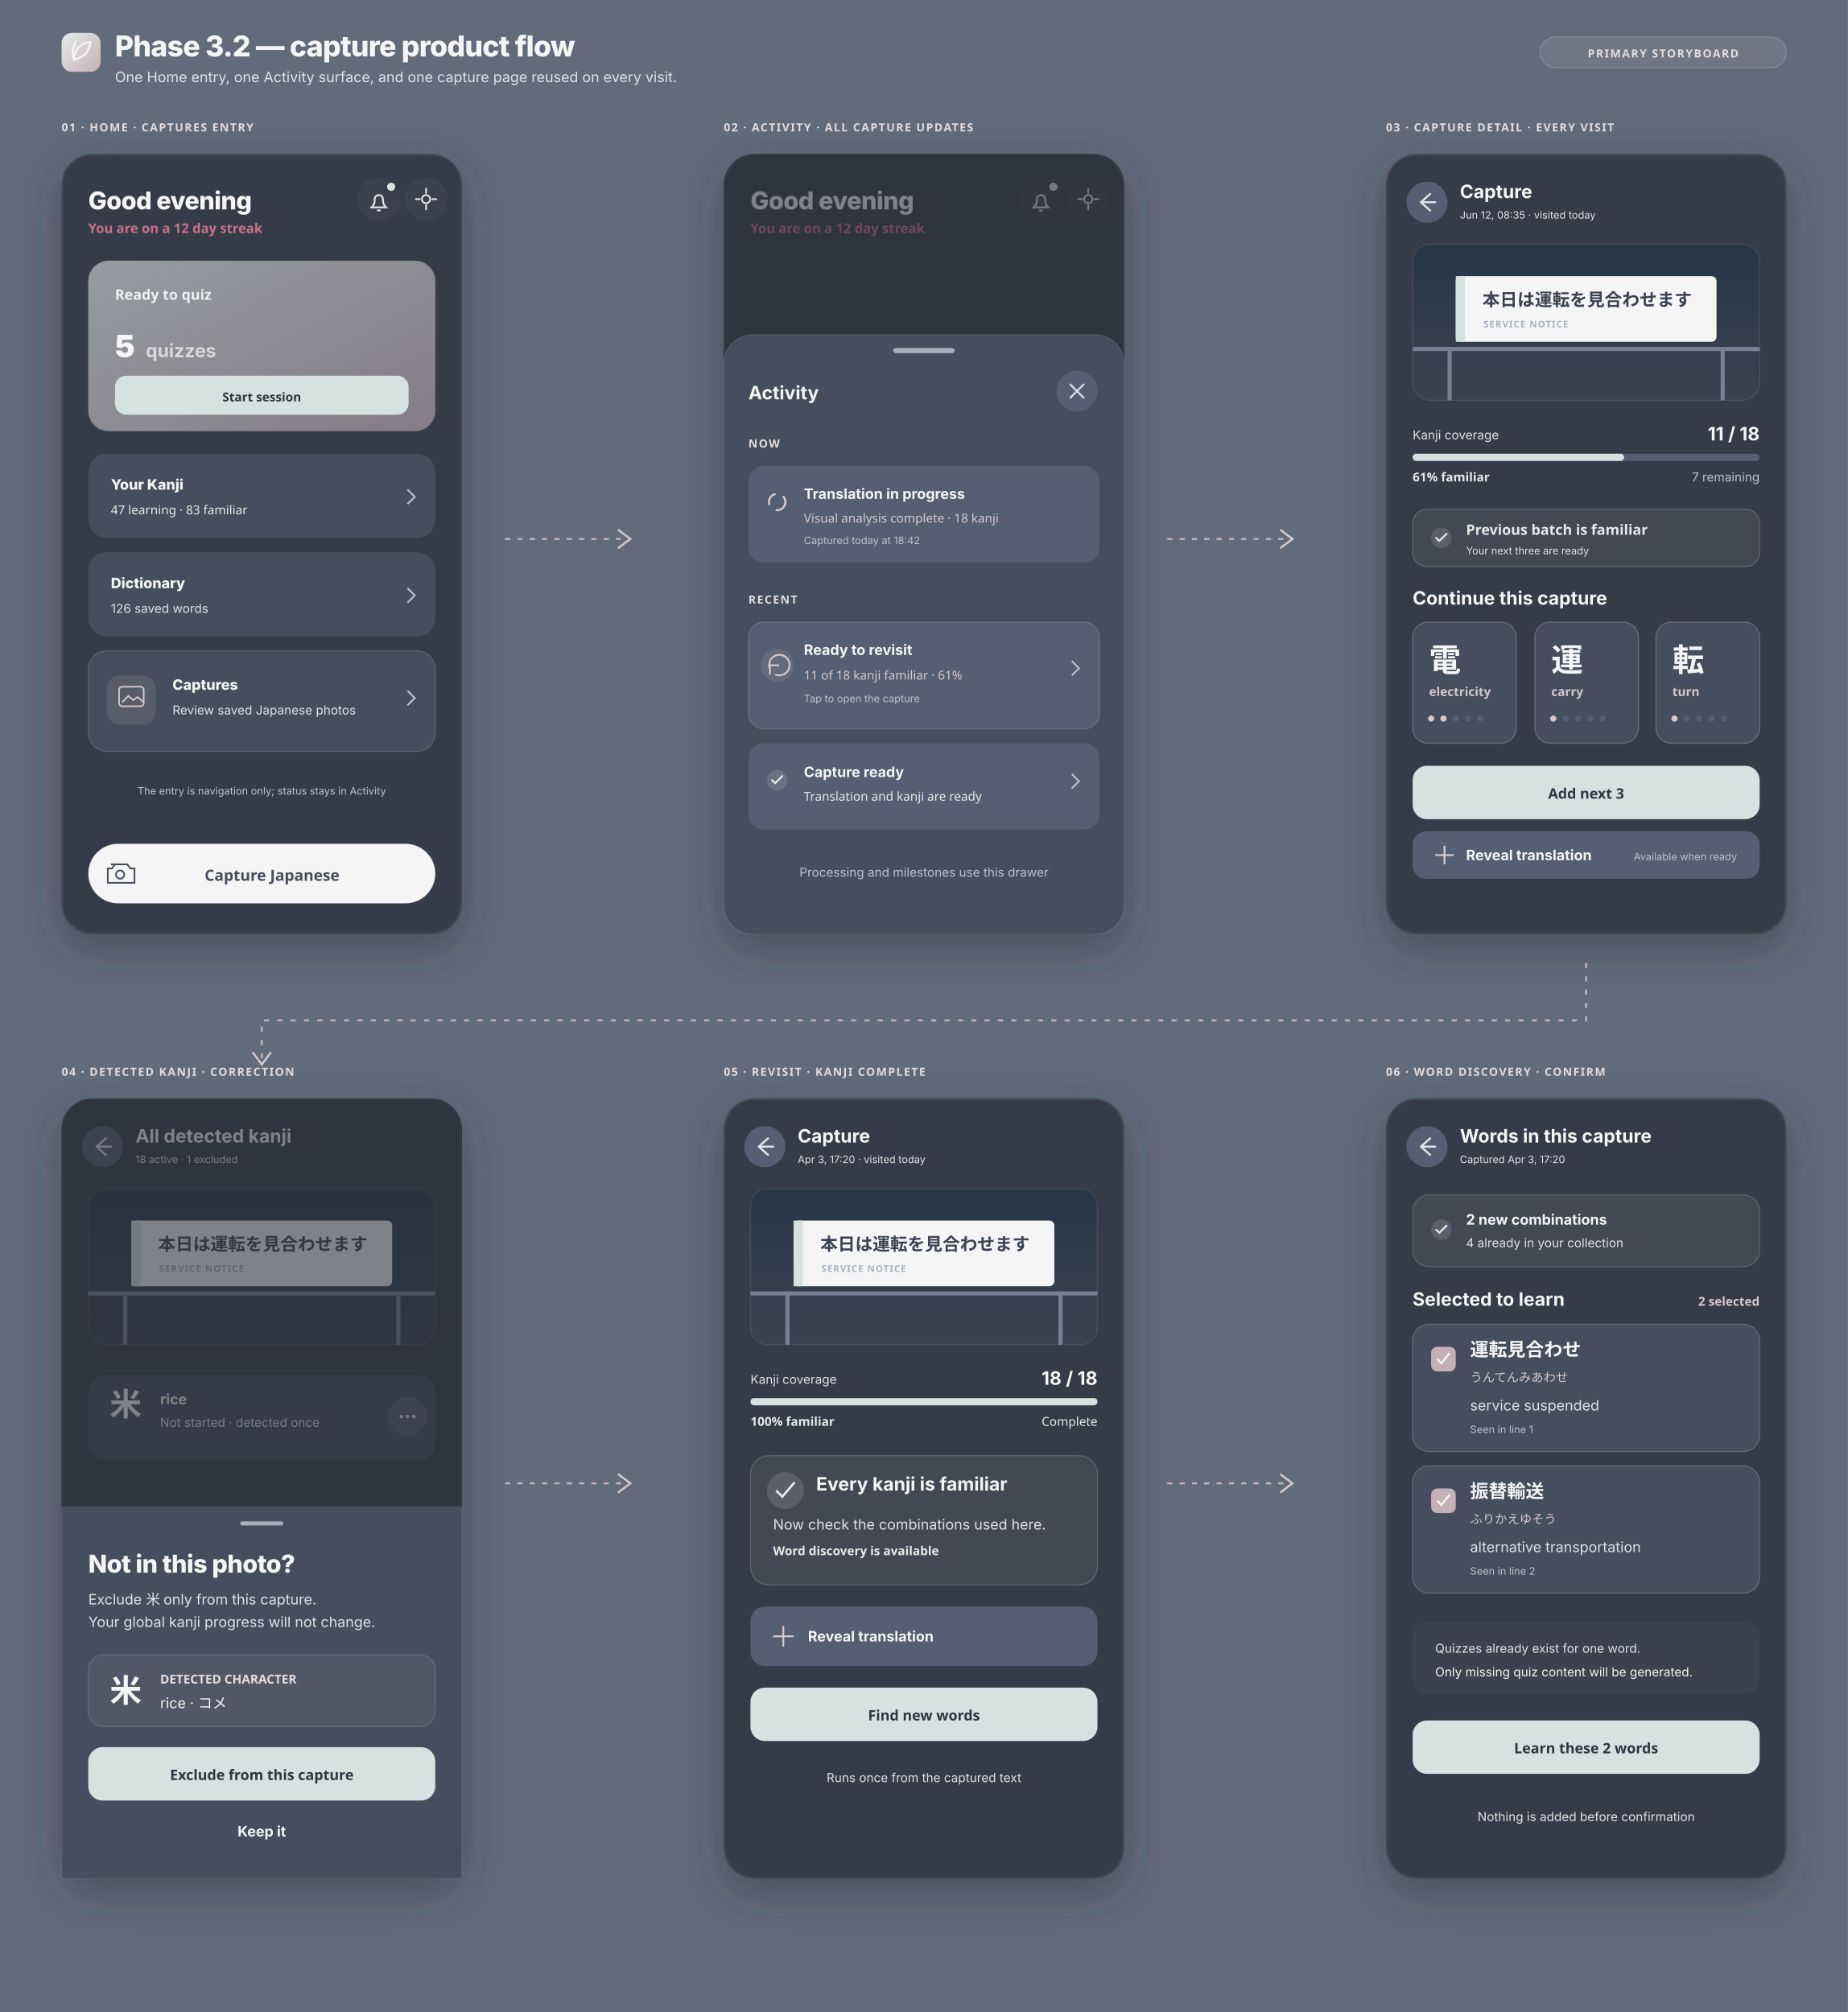
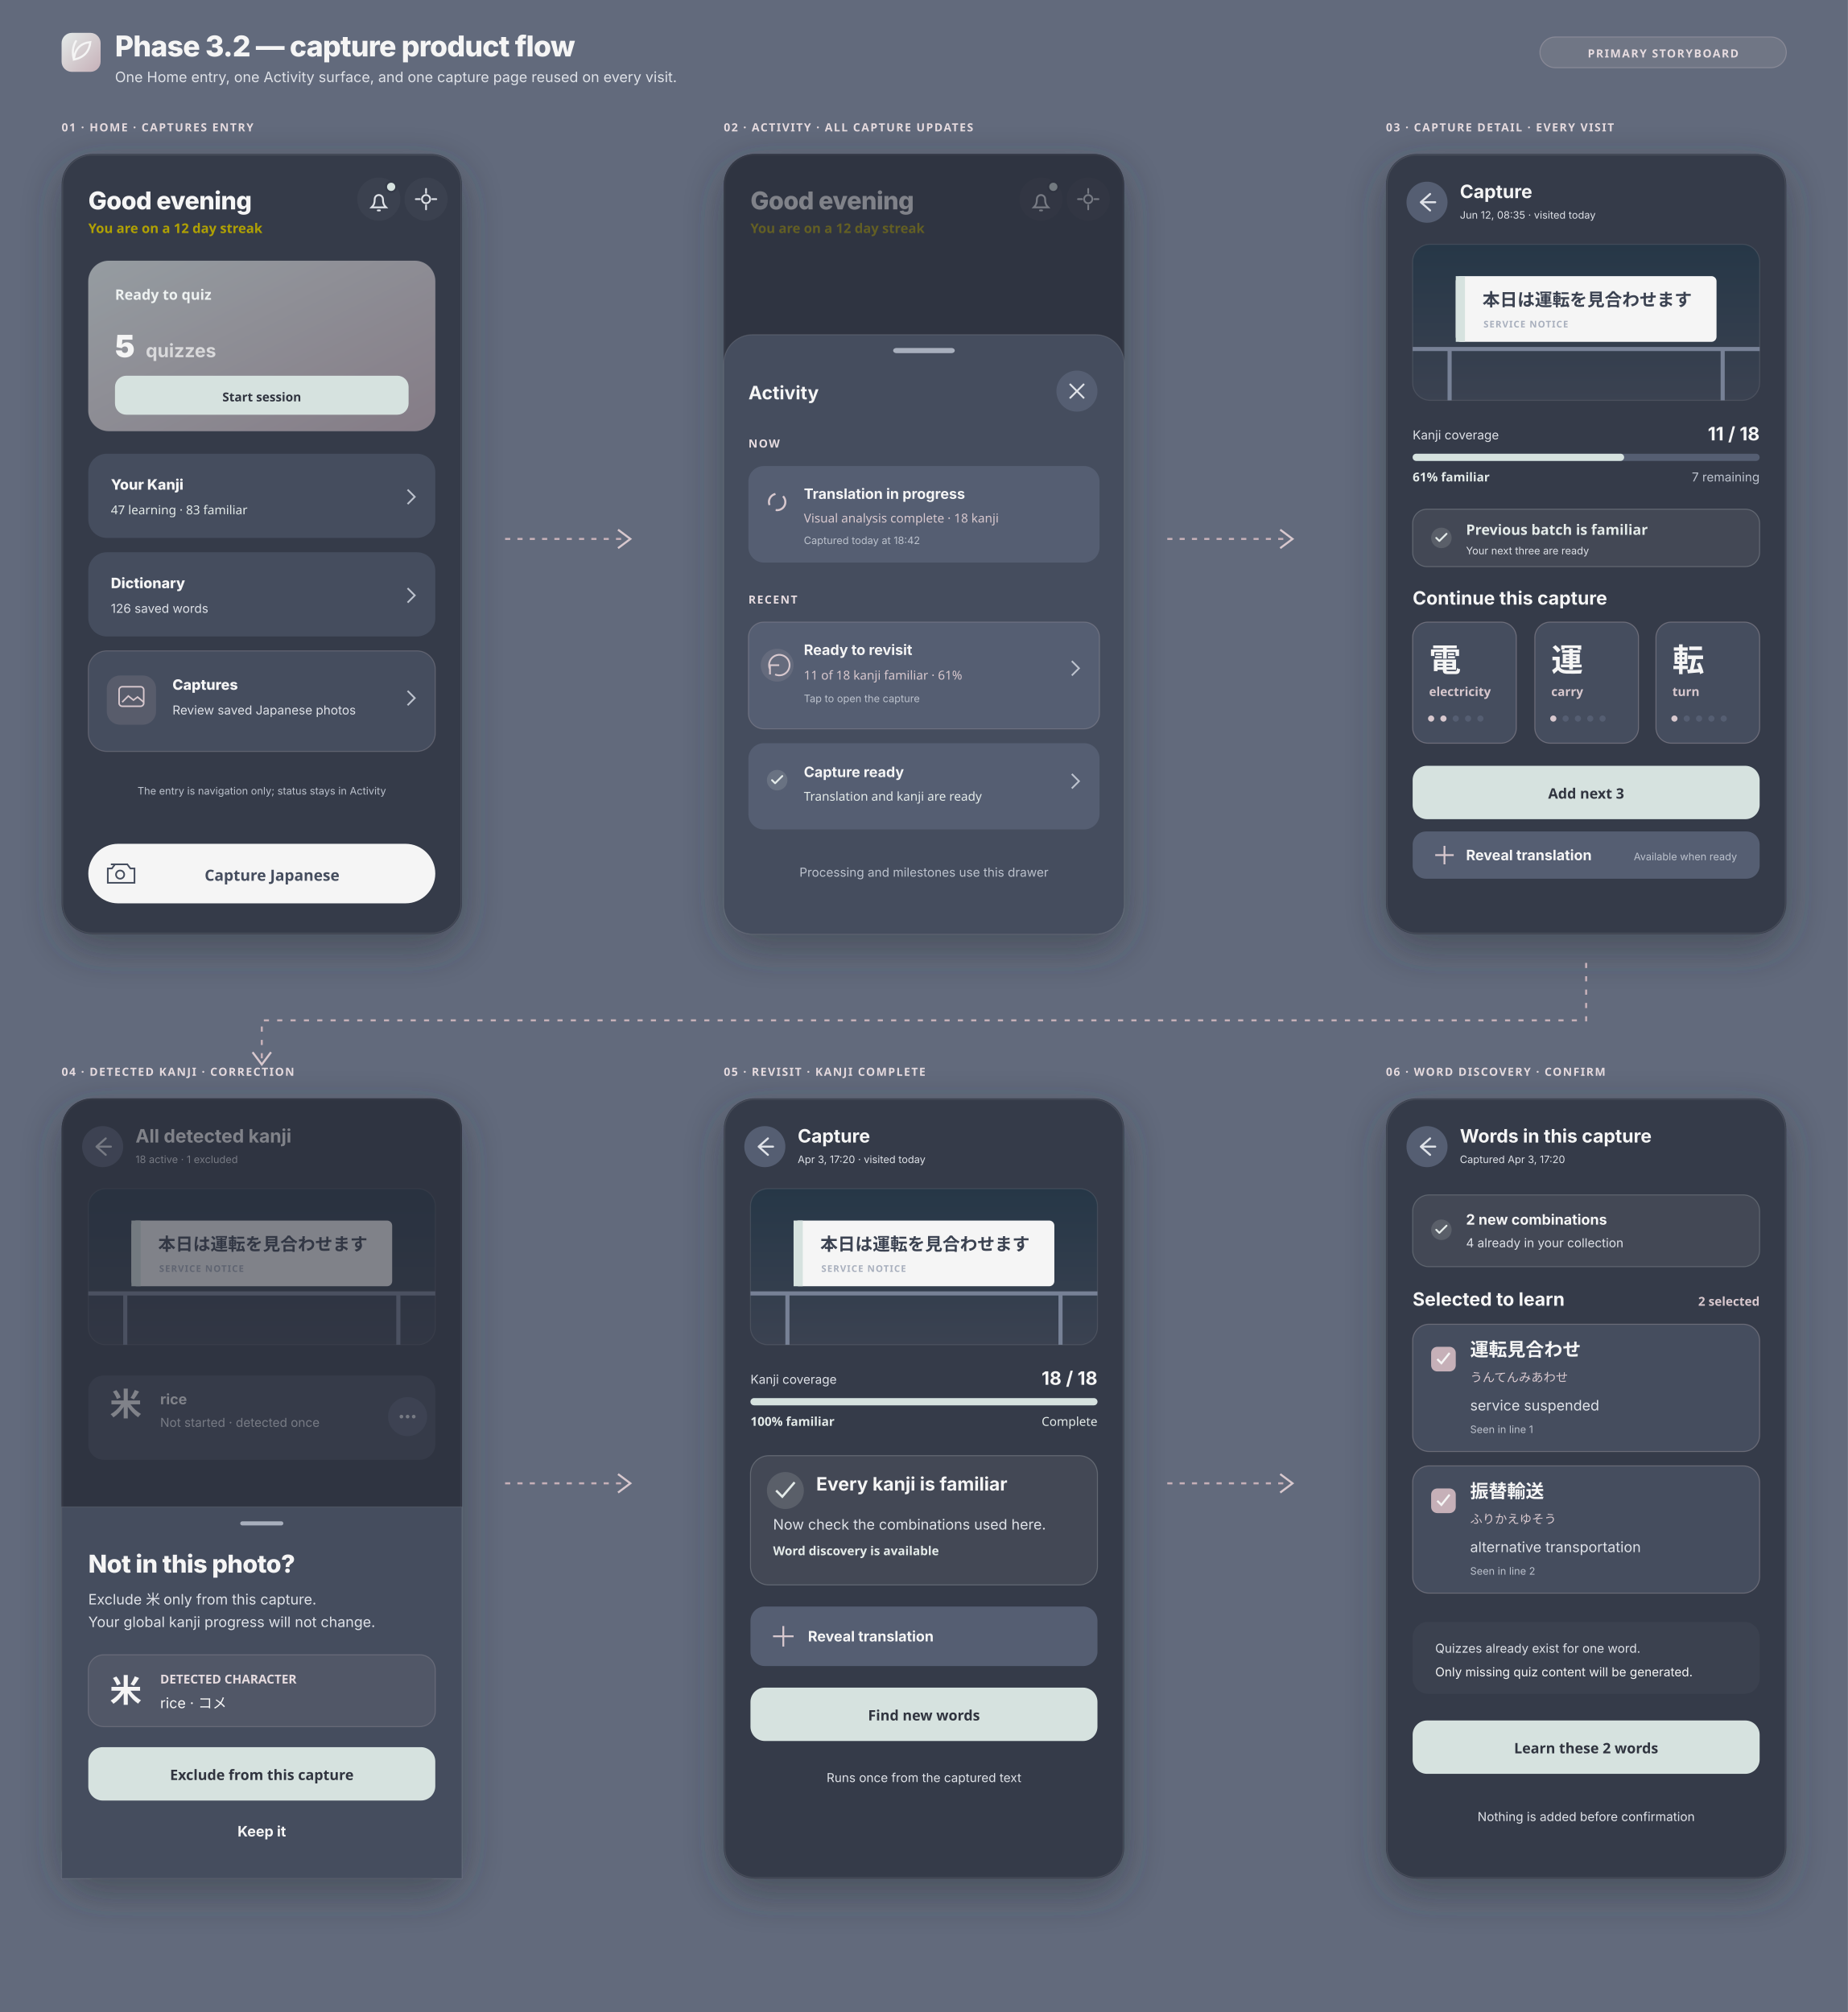
<svg xmlns="http://www.w3.org/2000/svg" width="1800" height="1960" viewBox="0 0 1800 1960" role="img" aria-labelledby="title desc">
  <defs>
    <linearGradient id="brand-gradient" x1="0" y1="0" x2="1" y2="1">
      <stop offset="0" stop-color="#E4EBE9" />
      <stop offset="1" stop-color="#C6B0B8" />
    </linearGradient>
    <linearGradient id="photo-gradient" x1="0" y1="0" x2="0" y2="1">
      <stop offset="0" stop-color="#263747" />
      <stop offset="1" stop-color="#3B4251" />
    </linearGradient>
    <filter id="shadow" x="-20%" y="-20%" width="140%" height="150%">
      <feDropShadow dx="0" dy="14" stdDeviation="20" flood-color="#2B303C" flood-opacity="0.48" />
    </filter>
    <style>
      .canvas{fill:#626A7C}.app{fill:#343A48}.card{fill:#454D5E}.raised{fill:#555E72}.line{stroke:rgba(245,245,245,.08);stroke-width:1}
      .text{fill:#F5F5F5;font-family:"Noto Sans JP",system-ui,-apple-system,"Segoe UI",sans-serif}.muted{fill:#DFE2E8;font-family:"Noto Sans JP",system-ui,-apple-system,"Segoe UI",sans-serif}.quiet{fill:#BCC2CD;font-family:"Noto Sans JP",system-ui,-apple-system,"Segoe UI",sans-serif}
      .primary{fill:#E4EBE9;font-family:"Noto Sans JP",system-ui,sans-serif}.primaryPale{fill:#EEF2F1;font-family:"Noto Sans JP",system-ui,sans-serif}.secondary{fill:#D8C8CE;font-family:"Noto Sans JP",system-ui,sans-serif}.secondaryPale{fill:#E7DCE0;font-family:"Noto Sans JP",system-ui,sans-serif}.warning{fill:#CA7288;font-family:"Noto Sans JP",system-ui,sans-serif}
      .darkText{fill:#30343F;font-family:"Noto Sans JP",system-ui,sans-serif}.title{font-size:28px;font-weight:800;letter-spacing:-.6px}.h1{font-size:24px;font-weight:800;letter-spacing:-.4px}.h2{font-size:18px;font-weight:750}.kanji{font-size:31px;font-weight:700}.body{font-size:14px}.small{font-size:12px}.tiny{font-size:10px}.label{font-size:11px;font-weight:800;letter-spacing:1.15px}.button{font-size:14px;font-weight:800}.metric{font-size:30px;font-weight:850;letter-spacing:-.8px}
    </style>
    <g id="phone-shell">
      <rect width="390" height="760" rx="30" class="app" filter="url(#shadow)" />
      <rect x="1" y="1" width="388" height="758" rx="29" fill="none" stroke="rgba(245,245,245,.09)" />
    </g>
    <g id="home-header">
      <text x="26" y="54" class="text h1">Good evening</text>
-       <text x="26" y="77" fill="#CA7288" font-family="system-ui" font-size="13" font-weight="700">You are on a 12 day streak</text>
+       <text x="26" y="77" fill="#B0A103" font-family="system-ui" font-size="13" font-weight="700">You are on a 12 day streak</text>
      <circle cx="309" cy="44" r="21" fill="rgba(245,245,245,.035)" />
      <path d="M302 52h14c-2-2-3-4-3-8a4 4 0 0 0-8 0c0 4-1 6-3 8Zm6 3h2" fill="none" stroke="#DFE2E8" stroke-width="1.8" stroke-linecap="round" />
      <circle cx="321" cy="32" r="5" fill="#D6E2DF" stroke="#343A48" stroke-width="2" />
      <circle cx="355" cy="44" r="21" fill="rgba(245,245,245,.035)" />
      <circle cx="355" cy="44" r="4" fill="none" stroke="#DFE2E8" stroke-width="1.7" />
      <path d="M355 34v4m0 12v4m10-10h-4m-12 0h-4" stroke="#DFE2E8" stroke-width="1.7" stroke-linecap="round" />
    </g>
    <g id="home-content">
      <rect x="26" y="104" width="338" height="166" rx="20" fill="url(#brand-gradient)" opacity=".55" stroke="rgba(245,245,245,.10)" />
      <text x="52" y="142" class="primaryPale body" font-weight="750">Ready to quiz</text>
      <text x="52" y="198" class="text metric">5</text>
      <text x="82" y="198" class="text h2" opacity=".72">quizzes</text>
      <rect x="52" y="216" width="286" height="38" rx="11" fill="#D6E2DF" />
      <text x="195" y="241" text-anchor="middle" class="darkText small" font-weight="800">Start session</text>
      <rect x="26" y="292" width="338" height="82" rx="18" class="card" />
      <text x="48" y="327" class="text body" font-weight="800">Your Kanji</text>
      <text x="48" y="351" class="primary small">47 learning · 83 familiar</text>
      <path d="m337 327 7 7-7 7" fill="none" stroke="#BCC2CD" stroke-width="1.7" />
      <rect x="26" y="388" width="338" height="82" rx="18" class="card" />
      <text x="48" y="423" class="text body" font-weight="800">Dictionary</text>
      <text x="48" y="447" class="muted small">126 saved words</text>
      <path d="m337 423 7 7-7 7" fill="none" stroke="#BCC2CD" stroke-width="1.7" />
      <rect x="26" y="484" width="338" height="98" rx="18" class="card" stroke="rgba(216,200,206,.22)" />
      <rect x="44" y="508" width="48" height="48" rx="13" fill="rgba(198,176,184,.15)" />
      <rect x="56" y="519" width="24" height="19" rx="3" fill="none" stroke="#D8C8CE" stroke-width="1.5" />
      <path d="m59 534 6-6 5 4 4-3 6 5" fill="none" stroke="#D8C8CE" stroke-width="1.5" />
      <text x="108" y="522" class="text body" font-weight="800">Captures</text>
      <text x="108" y="546" class="muted small">Review saved Japanese photos</text>
      <path d="m337 523 7 7-7 7" fill="none" stroke="#BCC2CD" stroke-width="1.7" />
      <rect x="26" y="672" width="338" height="58" rx="29" fill="#F5F5F5" />
      <path d="M48 692h16l3 4h4v14H45v-14h4l3-4Zm9 6a4 4 0 1 0 0 8 4 4 0 0 0 0-8Z" fill="none" stroke="#454D5E" stroke-width="1.6" />
      <text x="205" y="708" text-anchor="middle" fill="#454D5E" font-family="system-ui" font-size="15" font-weight="800">Capture Japanese</text>
    </g>
    <g id="back-control">
      <circle cx="40" cy="47" r="20" class="raised" />
      <path d="m43 39-9 8 9 8M34 47h14" fill="none" stroke="#DFE2E8" stroke-width="2" stroke-linecap="round" stroke-linejoin="round" />
    </g>
    <g id="station-photo">
      <rect x="26" y="88" width="338" height="152" rx="17" fill="url(#photo-gradient)" stroke="rgba(245,245,245,.10)" />
      <path d="M26 190h338M62 240v-50m266 50v-50" stroke="#778196" stroke-width="4" />
      <rect x="68" y="119" width="254" height="64" rx="5" fill="#F5F5F5" />
      <rect x="68" y="119" width="9" height="64" fill="#D6E2DF" />
      <text x="94" y="148" fill="#3B4251" font-family="Noto Sans JP,system-ui" font-size="17" font-weight="800">本日は運転を見合わせます</text>
      <text x="95" y="169" fill="#A8AFBD" font-family="system-ui" font-size="9" font-weight="700" letter-spacing=".8">SERVICE NOTICE</text>
    </g>
    <g id="coverage-61">
      <text x="26" y="278" class="muted small">Kanji coverage</text>
      <text x="364" y="279" text-anchor="end" class="text h2">11 / 18</text>
      <rect x="26" y="292" width="338" height="7" rx="3.5" class="raised" />
      <rect x="26" y="292" width="206" height="7" rx="3.5" fill="#D6E2DF" />
      <text x="26" y="319" class="primary small" font-weight="750">61% familiar</text>
      <text x="364" y="319" text-anchor="end" class="quiet small">7 remaining</text>
    </g>
    <g id="coverage-100">
      <text x="26" y="278" class="muted small">Kanji coverage</text>
      <text x="364" y="279" text-anchor="end" class="text h2">18 / 18</text>
      <rect x="26" y="292" width="338" height="7" rx="3.5" class="raised" />
      <rect x="26" y="292" width="338" height="7" rx="3.5" fill="#D6E2DF" />
      <text x="26" y="319" class="primary small" font-weight="750">100% familiar</text>
      <text x="364" y="319" text-anchor="end" class="primary small">Complete</text>
    </g>
    <g id="kanji-chip-electric">
      <rect width="101" height="118" rx="15" class="card" stroke="rgba(216,200,206,.30)" />
      <text x="16" y="48" class="text kanji">電</text>
      <text x="16" y="72" class="secondary small" font-weight="750">electricity</text>
      <circle cx="18" cy="94" r="3" fill="#D8C8CE" />
      <circle cx="30" cy="94" r="3" fill="#D8C8CE" />
      <circle cx="42" cy="94" r="3" fill="#555E72" />
      <circle cx="54" cy="94" r="3" fill="#555E72" />
      <circle cx="66" cy="94" r="3" fill="#555E72" />
    </g>
    <g id="kanji-chip-operate">
      <rect width="101" height="118" rx="15" class="card" stroke="rgba(216,200,206,.30)" />
      <text x="16" y="48" class="text kanji">運</text>
      <text x="16" y="72" class="secondary small" font-weight="750">carry</text>
      <circle cx="18" cy="94" r="3" fill="#D8C8CE" />
      <circle cx="30" cy="94" r="3" fill="#555E72" />
      <circle cx="42" cy="94" r="3" fill="#555E72" />
      <circle cx="54" cy="94" r="3" fill="#555E72" />
      <circle cx="66" cy="94" r="3" fill="#555E72" />
    </g>
    <g id="kanji-chip-turn">
      <rect width="101" height="118" rx="15" class="card" stroke="rgba(216,200,206,.30)" />
      <text x="16" y="48" class="text kanji">転</text>
      <text x="16" y="72" class="secondary small" font-weight="750">turn</text>
      <circle cx="18" cy="94" r="3" fill="#D8C8CE" />
      <circle cx="30" cy="94" r="3" fill="#555E72" />
      <circle cx="42" cy="94" r="3" fill="#555E72" />
      <circle cx="54" cy="94" r="3" fill="#555E72" />
      <circle cx="66" cy="94" r="3" fill="#555E72" />
    </g>
    <g id="check">
      <circle cx="10" cy="10" r="10" fill="rgba(228,235,233,.14)" />
      <path d="m5 10 3 3 7-7" fill="none" stroke="#E4EBE9" stroke-width="1.8" stroke-linecap="round" stroke-linejoin="round" />
    </g>
    <g id="spinner">
      <circle cx="10" cy="10" r="8" fill="none" stroke="#D8C8CE" stroke-width="2" stroke-dasharray="14 8" />
    </g>
  </defs>
  <rect width="1800" height="1960" class="canvas" />
  <rect x="60" y="32" width="38" height="38" rx="10" fill="url(#brand-gradient)" />
  <path d="M72 58c10-2 15-8 16-17-9 1-15 6-16 17Zm0 0c-2-7-1-13 2-18" fill="none" stroke="#F5F5F5" stroke-width="2" stroke-linecap="round" />
  <text x="112" y="55" class="text title">Phase 3.2 — capture product flow</text>
  <text x="112" y="80" class="muted body">One Home entry, one Activity surface, and one capture page reused on every visit.</text>
  <rect x="1500" y="36" width="240" height="30" rx="15" fill="rgba(216,200,206,.12)" stroke="rgba(216,200,206,.28)" />
  <text x="1620" y="56" text-anchor="middle" class="secondaryPale label">PRIMARY STORYBOARD</text>
  <text x="60" y="128" class="secondaryPale label">01 · HOME · CAPTURES ENTRY</text>
  <g transform="translate(60 150)">
    <use href="#phone-shell" />
    <use href="#home-header" />
    <use href="#home-content" />
    <text x="195" y="624" text-anchor="middle" class="quiet tiny">The entry is navigation only; status stays in Activity</text>
  </g>
  <path d="M492 525h120" fill="none" stroke="#C6B0B8" stroke-width="2" stroke-dasharray="5 7" />
  <path d="m602 516 12 9-12 9" fill="none" stroke="#D8C8CE" stroke-width="2" />
  <text x="705" y="128" class="secondaryPale label">02 · ACTIVITY · ALL CAPTURE UPDATES</text>
  <g transform="translate(705 150)">
    <use href="#phone-shell" />
    <use href="#home-header" />
    <rect width="390" height="760" rx="30" fill="rgba(43,48,60,.58)" />
    <rect y="176" width="390" height="584" rx="28" fill="#454D5E" stroke="rgba(245,245,245,.12)" />
    <rect x="165" y="189" width="60" height="5" rx="3" fill="#A8AFBD" />
    <text x="24" y="239" class="text h2">Activity</text>
    <circle cx="344" cy="231" r="20" class="raised" />
    <path d="m337 224 14 14m0-14-14 14" stroke="#DFE2E8" stroke-width="1.8" />
    <text x="24" y="286" class="secondaryPale label">NOW</text>
    <rect x="24" y="304" width="342" height="94" rx="15" class="raised" />
    <use href="#spinner" x="42" y="329" />
    <text x="78" y="336" class="text body" font-weight="750">Translation in progress</text>
    <text x="78" y="359" class="secondary small">Visual analysis complete · 18 kanji</text>
    <text x="78" y="380" class="quiet tiny">Captured today at 18:42</text>
    <text x="24" y="438" class="secondaryPale label">RECENT</text>
    <rect x="24" y="456" width="342" height="104" rx="15" class="raised" stroke="rgba(216,200,206,.22)" />
    <circle cx="52" cy="498" r="16" fill="rgba(216,200,206,.12)" />
    <path d="M45 502a10 10 0 1 1 5 5m-5 0v-9h9" fill="none" stroke="#D8C8CE" stroke-width="1.7" />
    <text x="78" y="488" class="text body" font-weight="750">Ready to revisit</text>
    <text x="78" y="512" class="secondary small">11 of 18 kanji familiar · 61%</text>
    <text x="78" y="534" class="quiet tiny">Tap to open the capture</text>
    <path d="m339 494 7 7-7 7" fill="none" stroke="#BCC2CD" stroke-width="1.7" />
    <rect x="24" y="574" width="342" height="84" rx="15" class="raised" />
    <use href="#check" x="42" y="600" />
    <text x="78" y="607" class="text body" font-weight="750">Capture ready</text>
    <text x="78" y="630" class="primary small">Translation and kanji are ready</text>
    <path d="m339 604 7 7-7 7" fill="none" stroke="#BCC2CD" stroke-width="1.7" />
    <text x="195" y="704" text-anchor="middle" class="quiet small">Processing and milestones use this drawer</text>
  </g>
  <path d="M1137 525h120" fill="none" stroke="#C6B0B8" stroke-width="2" stroke-dasharray="5 7" />
  <path d="m1247 516 12 9-12 9" fill="none" stroke="#D8C8CE" stroke-width="2" />
  <text x="1350" y="128" class="secondaryPale label">03 · CAPTURE DETAIL · EVERY VISIT</text>
  <g transform="translate(1350 150)">
    <use href="#phone-shell" />
    <use href="#back-control" />
    <text x="72" y="43" class="text h2">Capture</text>
    <text x="72" y="63" class="muted tiny">Jun 12, 08:35 · visited today</text>
    <use href="#station-photo" />
    <use href="#coverage-61" />
    <rect x="26" y="346" width="338" height="56" rx="14" fill="rgba(228,235,233,.08)" stroke="rgba(228,235,233,.22)" />
    <use href="#check" x="44" y="364" />
    <text x="78" y="371" class="primary body" font-weight="750">Previous batch is familiar</text>
    <text x="78" y="390" class="muted tiny">Your next three are ready</text>
    <text x="26" y="439" class="text h2">Continue this capture</text>
    <use href="#kanji-chip-electric" x="26" y="456" />
    <use href="#kanji-chip-operate" x="145" y="456" />
    <use href="#kanji-chip-turn" x="263" y="456" />
    <rect x="26" y="596" width="338" height="52" rx="14" fill="#D6E2DF" />
    <text x="195" y="628" text-anchor="middle" class="darkText button">Add next 3</text>
    <rect x="26" y="660" width="338" height="46" rx="13" class="raised" />
    <path d="M48 683h18m-9-9v18" stroke="#D8C8CE" stroke-width="1.8" />
    <text x="78" y="688" class="text body" font-weight="750">Reveal translation</text>
    <text x="342" y="688" text-anchor="end" class="quiet tiny">Available when ready</text>
  </g>
  <path d="M1545 938v56H255v42" fill="none" stroke="#C6B0B8" stroke-width="2" stroke-dasharray="5 8" />
  <path d="m246 1025 9 12 9-12" fill="none" stroke="#D8C8CE" stroke-width="2" />
  <text x="60" y="1048" class="secondaryPale label">04 · DETECTED KANJI · CORRECTION</text>
  <g transform="translate(60 1070)">
    <use href="#phone-shell" />
    <use href="#back-control" />
    <text x="72" y="43" class="text h2">All detected kanji</text>
    <text x="72" y="63" class="muted tiny">18 active · 1 excluded</text>
    <use href="#station-photo" />
    <rect x="26" y="270" width="338" height="82" rx="15" class="card" />
    <text x="47" y="309" class="text kanji">米</text>
    <text x="96" y="298" class="text body" font-weight="750">rice</text>
    <text x="96" y="320" class="muted small">Not started · detected once</text>
    <circle cx="337" cy="310" r="19" class="raised" />
    <circle cx="331" cy="310" r="1.8" fill="#DFE2E8" />
    <circle cx="337" cy="310" r="1.8" fill="#DFE2E8" />
    <circle cx="343" cy="310" r="1.8" fill="#DFE2E8" />
    <rect x="0" y="0" width="390" height="760" rx="30" fill="rgba(43,48,60,.58)" />
    <rect x="0" y="398" width="390" height="362" rx="26 26 30 30" class="card" stroke="rgba(245,245,245,.10)" />
    <rect x="174" y="412" width="42" height="4" rx="2" fill="#A8AFBD" />
    <text x="26" y="462" class="text h1">Not in this photo?</text>
    <text x="26" y="493" class="muted body">Exclude 米 only from this capture.</text>
    <text x="26" y="515" class="muted body">Your global kanji progress will not change.</text>
    <rect x="26" y="542" width="338" height="70" rx="15" fill="rgba(216,200,206,.08)" stroke="rgba(216,200,206,.20)" />
    <text x="47" y="588" class="text kanji">米</text>
    <text x="96" y="570" class="secondaryPale small" font-weight="800">DETECTED CHARACTER</text>
    <text x="96" y="594" class="text body">rice · コメ</text>
    <rect x="26" y="632" width="338" height="52" rx="14" fill="#D6E2DF" />
    <text x="195" y="664" text-anchor="middle" class="darkText button">Exclude from this capture</text>
    <text x="195" y="719" text-anchor="middle" class="text body" font-weight="750">Keep it</text>
  </g>
  <path d="M492 1445h120" fill="none" stroke="#C6B0B8" stroke-width="2" stroke-dasharray="5 7" />
  <path d="m602 1436 12 9-12 9" fill="none" stroke="#D8C8CE" stroke-width="2" />
  <text x="705" y="1048" class="secondaryPale label">05 · REVISIT · KANJI COMPLETE</text>
  <g transform="translate(705 1070)">
    <use href="#phone-shell" />
    <use href="#back-control" />
    <text x="72" y="43" class="text h2">Capture</text>
    <text x="72" y="63" class="muted tiny">Apr 3, 17:20 · visited today</text>
    <use href="#station-photo" />
    <use href="#coverage-100" />
    <rect x="26" y="348" width="338" height="126" rx="18" fill="rgba(228,235,233,.08)" stroke="rgba(228,235,233,.22)" />
    <circle cx="60" cy="382" r="18" fill="rgba(228,235,233,.14)" />
    <path d="m51 382 6 6 12-14" fill="none" stroke="#E4EBE9" stroke-width="2.2" />
    <text x="90" y="382" class="text h2">Every kanji is familiar</text>
    <text x="48" y="420" class="muted body">Now check the combinations used here.</text>
    <text x="48" y="445" class="primary small" font-weight="750">Word discovery is available</text>
    <rect x="26" y="495" width="338" height="58" rx="14" class="raised" />
    <path d="M48 524h20m-10-10v20" stroke="#D8C8CE" stroke-width="1.8" />
    <text x="82" y="529" class="text body" font-weight="750">Reveal translation</text>
    <rect x="26" y="574" width="338" height="52" rx="14" fill="#D6E2DF" />
    <text x="195" y="606" text-anchor="middle" class="darkText button">Find new words</text>
    <text x="195" y="666" text-anchor="middle" class="muted small">Runs once from the captured text</text>
  </g>
  <path d="M1137 1445h120" fill="none" stroke="#C6B0B8" stroke-width="2" stroke-dasharray="5 7" />
  <path d="m1247 1436 12 9-12 9" fill="none" stroke="#D8C8CE" stroke-width="2" />
  <text x="1350" y="1048" class="secondaryPale label">06 · WORD DISCOVERY · CONFIRM</text>
  <g transform="translate(1350 1070)">
    <use href="#phone-shell" />
    <use href="#back-control" />
    <text x="72" y="43" class="text h2">Words in this capture</text>
    <text x="72" y="63" class="muted tiny">Captured Apr 3, 17:20</text>
    <rect x="26" y="94" width="338" height="70" rx="16" fill="rgba(228,235,233,.08)" stroke="rgba(228,235,233,.20)" />
    <use href="#check" x="44" y="118" />
    <text x="78" y="123" class="text body" font-weight="750">2 new combinations</text>
    <text x="78" y="145" class="muted small">4 already in your collection</text>
    <text x="26" y="202" class="text h2">Selected to learn</text>
    <text x="364" y="202" text-anchor="end" class="secondary small" font-weight="750">2 selected</text>
    <rect x="26" y="220" width="338" height="124" rx="16" class="card" stroke="rgba(216,200,206,.28)" />
    <rect x="44" y="242" width="24" height="24" rx="6" fill="#C6B0B8" />
    <path d="m50 254 4 4 8-10" fill="none" stroke="#F5F5F5" stroke-width="2" />
    <text x="82" y="251" class="text h2">運転見合わせ</text>
    <text x="82" y="276" class="secondary small">うんてんみあわせ</text>
    <text x="82" y="304" class="muted body">service suspended</text>
    <text x="82" y="326" class="quiet tiny">Seen in line 1</text>
    <rect x="26" y="358" width="338" height="124" rx="16" class="card" stroke="rgba(216,200,206,.28)" />
    <rect x="44" y="380" width="24" height="24" rx="6" fill="#C6B0B8" />
    <path d="m50 392 4 4 8-10" fill="none" stroke="#F5F5F5" stroke-width="2" />
    <text x="82" y="389" class="text h2">振替輸送</text>
    <text x="82" y="414" class="secondary small">ふりかえゆそう</text>
    <text x="82" y="442" class="muted body">alternative transportation</text>
    <text x="82" y="464" class="quiet tiny">Seen in line 2</text>
    <rect x="26" y="510" width="338" height="70" rx="15" fill="rgba(245,245,245,.035)" />
    <text x="48" y="540" class="muted small">Quizzes already exist for one word.</text>
    <text x="48" y="563" class="text small">Only missing quiz content will be generated.</text>
    <rect x="26" y="606" width="338" height="52" rx="14" fill="#D6E2DF" />
    <text x="195" y="638" text-anchor="middle" class="darkText button">Learn these 2 words</text>
    <text x="195" y="704" text-anchor="middle" class="muted small">Nothing is added before confirmation</text>
  </g>
</svg>
